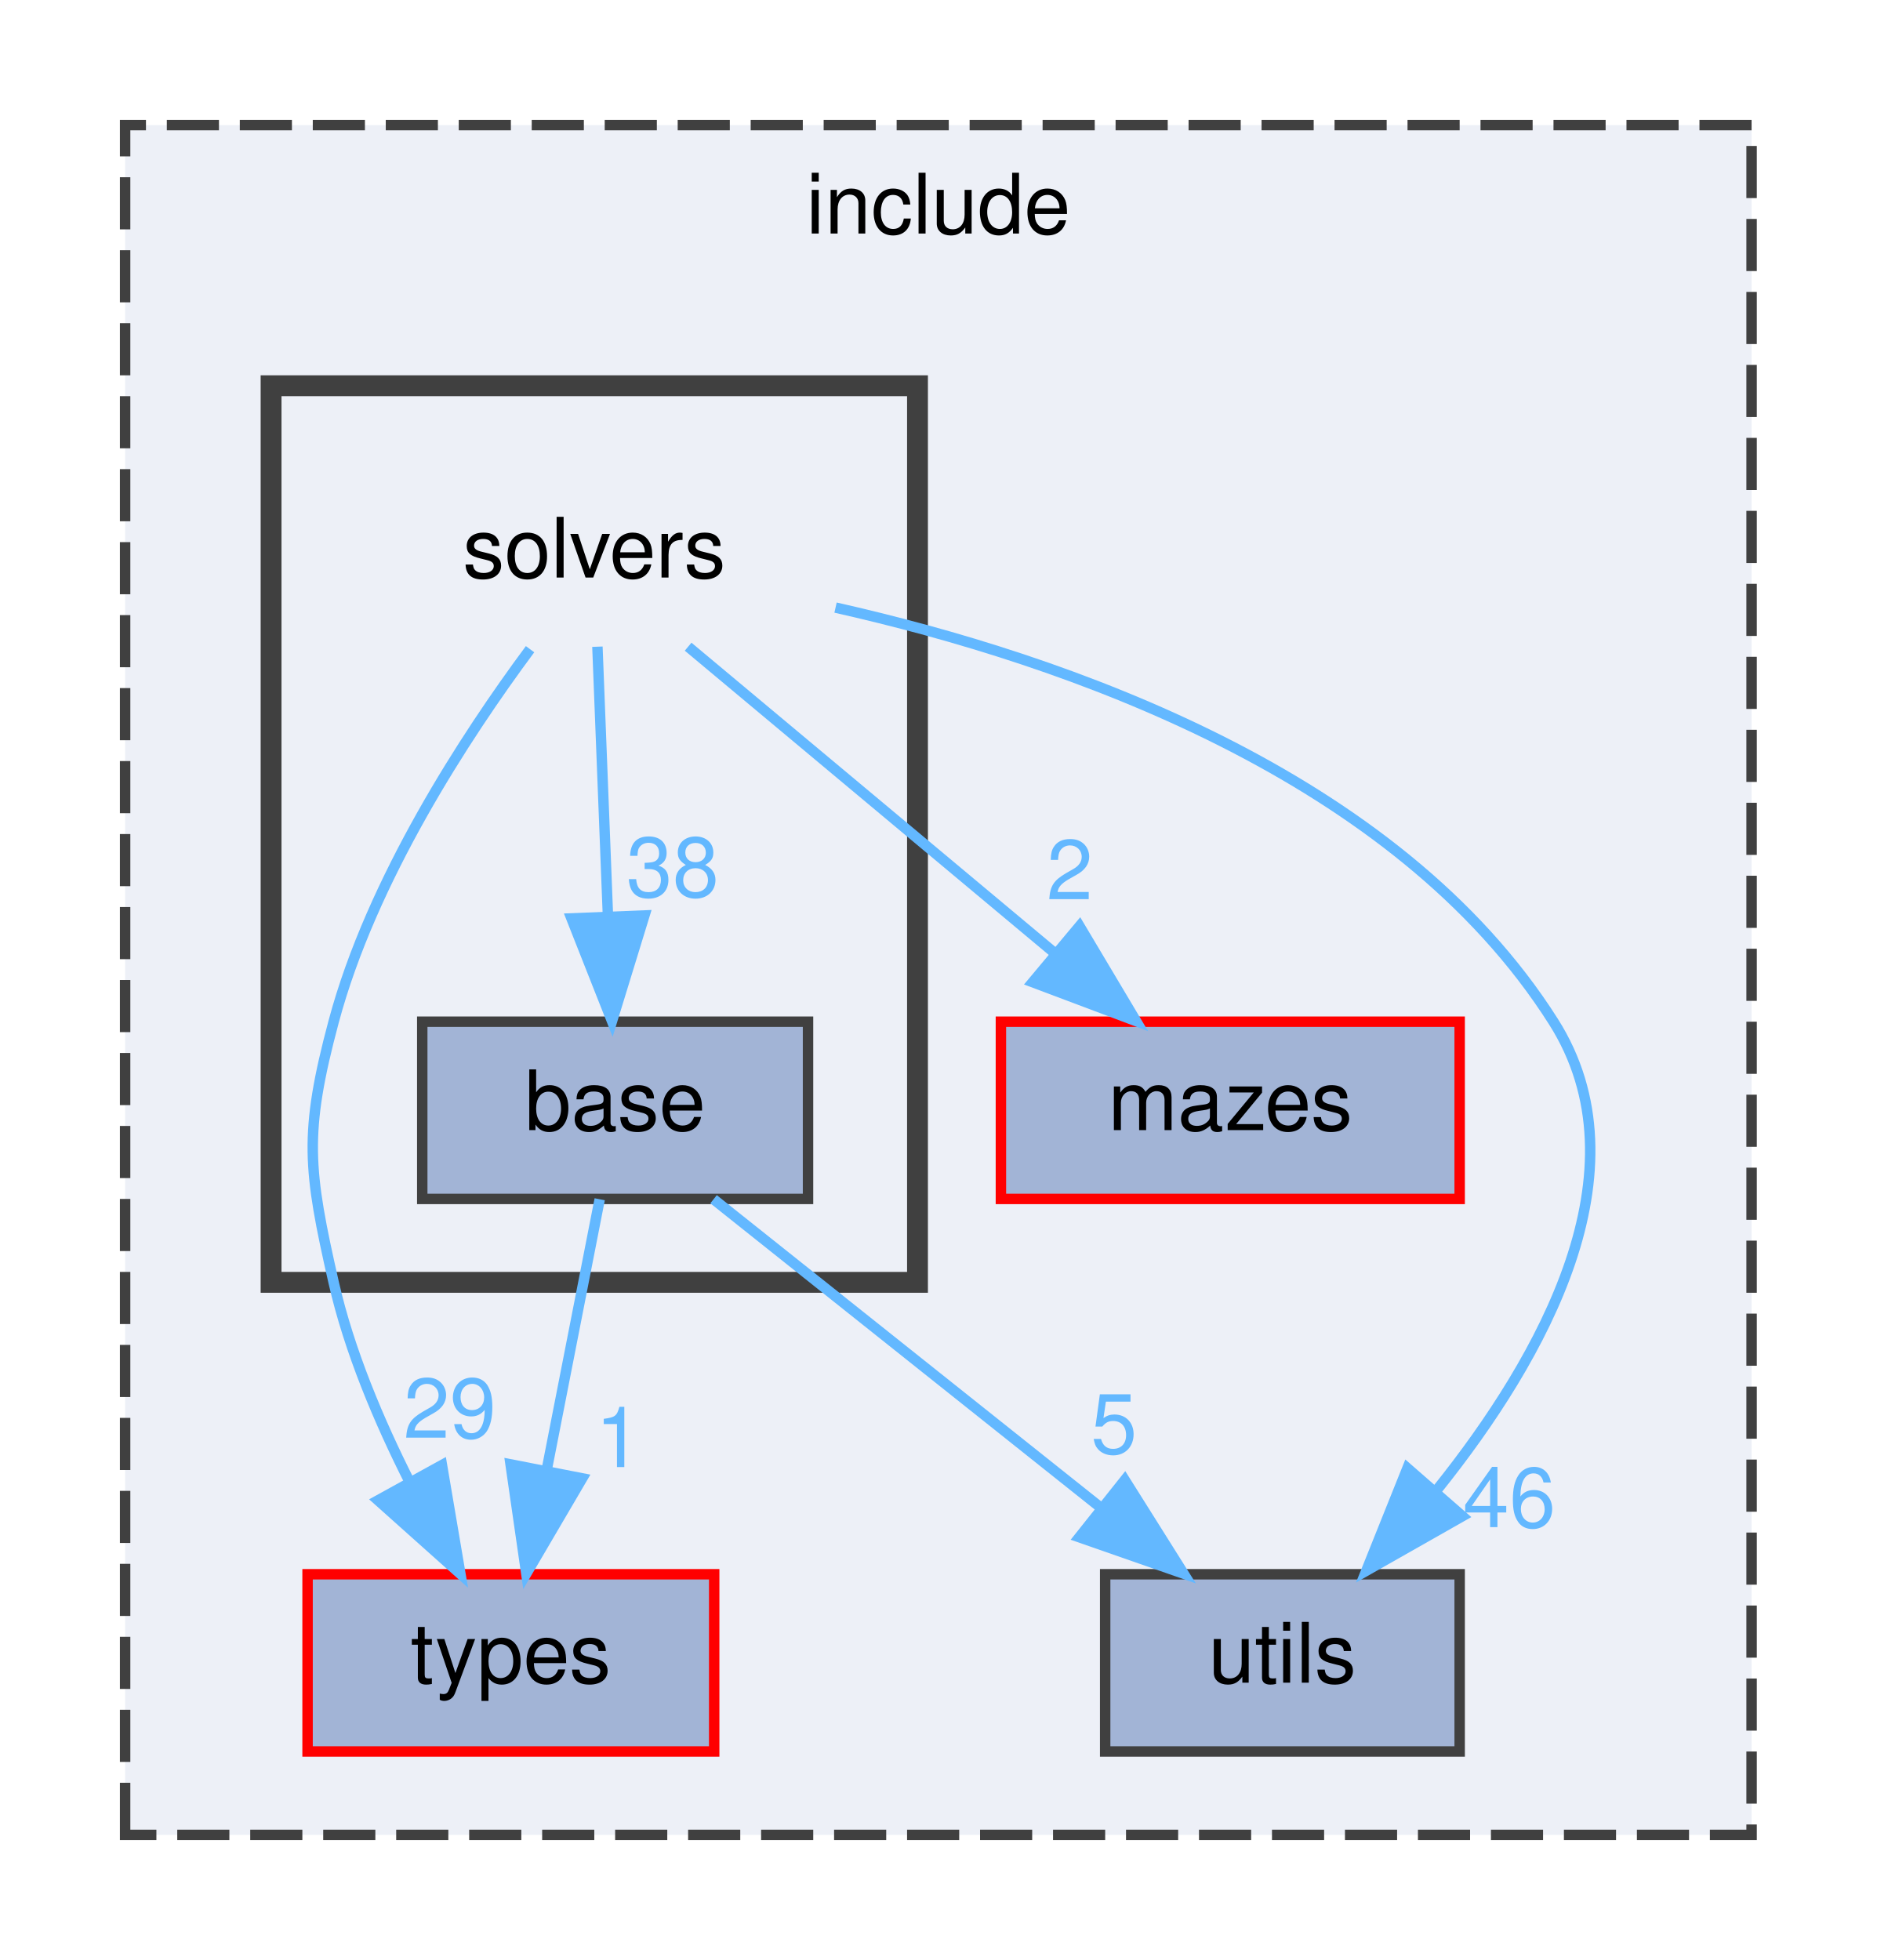
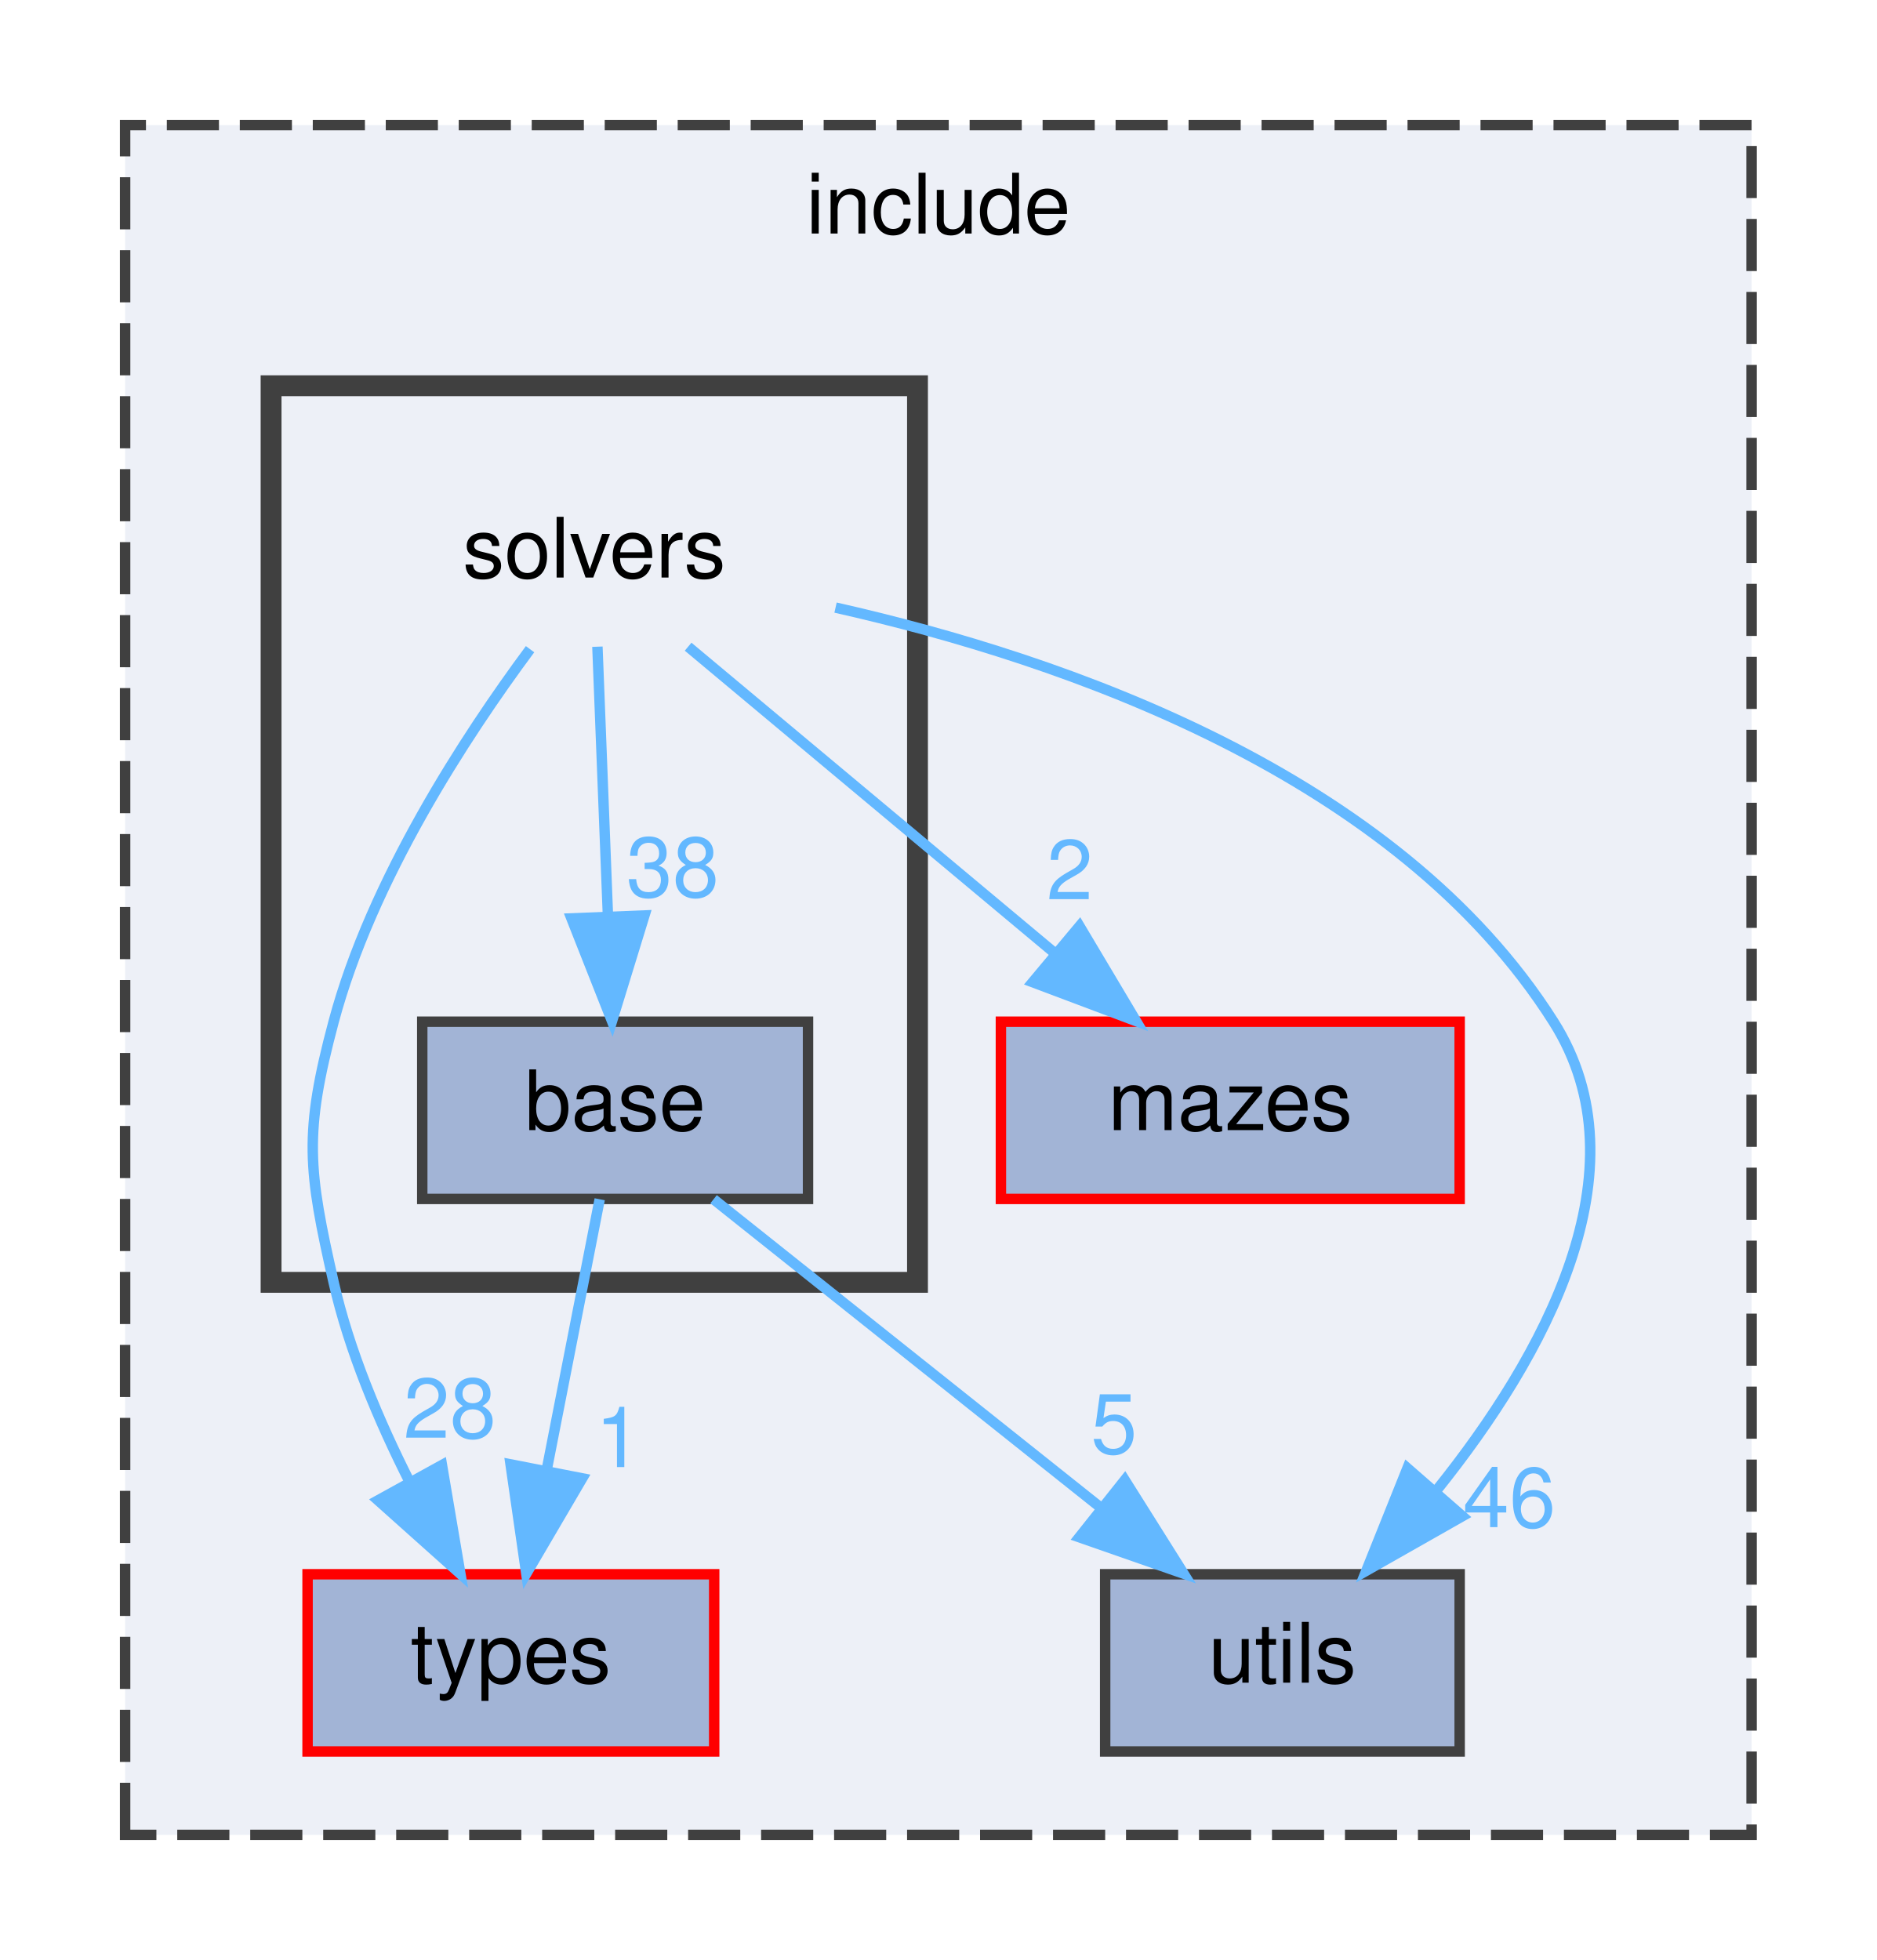
<svg xmlns="http://www.w3.org/2000/svg" xmlns:xlink="http://www.w3.org/1999/xlink" width="180pt" height="188pt" viewBox="0.00 0.00 180.00 188.00">
  <g id="graph0" class="graph" transform="scale(1 1) rotate(0) translate(4 184)">
    <g id="clust1" class="cluster">
      <g id="a_clust1">
        <a xlink:href="dir_d44c64559bbebec7f509842c48db8b23.html" target="_top" xlink:title="include">
          <polygon fill="#edf0f7" stroke="#404040" stroke-dasharray="5,2" points="8,-8 8,-172 164,-172 164,-8 8,-8" />
          <text text-anchor="middle" x="86" y="-161.6" font-family="Helvetica,sans-Serif" font-size="8.00">include</text>
        </a>
      </g>
    </g>
    <g id="clust2" class="cluster">
      <g id="a_clust2">
        <a xlink:href="dir_949292de90bec6ca0ef87cb838b26113.html" target="_top">
          <polygon fill="#edf0f7" stroke="#404040" stroke-width="2" points="22,-61 22,-147 84,-147 84,-61 22,-61" />
        </a>
      </g>
    </g>
    <g id="node1" class="node">
      <g id="a_node1">
        <a xlink:href="dir_0ad255a918b7fba820a1ddafed6fa637.html" target="_top" xlink:title="types">
          <polygon fill="#a2b4d6" stroke="red" points="64.5,-33 25.5,-33 25.5,-16 64.5,-16 64.5,-33" />
          <text text-anchor="middle" x="45" y="-22.6" font-family="Helvetica,sans-Serif" font-size="8.00">types</text>
        </a>
      </g>
    </g>
    <g id="node2" class="node">
      <g id="a_node2">
        <a xlink:href="dir_4d98151ebc14e036e8623fd77932f1bb.html" target="_top" xlink:title="mazes">
          <polygon fill="#a2b4d6" stroke="red" points="136,-86 92,-86 92,-69 136,-69 136,-86" />
          <text text-anchor="middle" x="114" y="-75.6" font-family="Helvetica,sans-Serif" font-size="8.00">mazes</text>
        </a>
      </g>
    </g>
    <g id="node3" class="node">
      <g id="a_node3">
        <a xlink:href="dir_821002d4f10779a80d4fb17bc32f21f1.html" target="_top" xlink:title="utils">
          <polygon fill="#a2b4d6" stroke="#404040" points="136,-33 102,-33 102,-16 136,-16 136,-33" />
          <text text-anchor="middle" x="119" y="-22.6" font-family="Helvetica,sans-Serif" font-size="8.00">utils</text>
        </a>
      </g>
    </g>
    <g id="node4" class="node">
      <text text-anchor="middle" x="53" y="-128.6" font-family="Helvetica,sans-Serif" font-size="8.00">solvers</text>
    </g>
    <g id="edge1" class="edge">
      <g id="a_edge1">
        <a xlink:href="dir_000008_000009.html" target="_top">
          <path fill="none" stroke="#63b8ff" d="M46.84,-121.73C40.68,-113.43 31.64,-99.63 28,-86 25.13,-75.26 25.54,-71.84 28,-61 29.49,-54.43 32.36,-47.65 35.32,-41.8" />
          <polygon fill="#63b8ff" stroke="#63b8ff" points="38.39,-43.47 40.16,-33.03 32.26,-40.09 38.39,-43.47" />
        </a>
      </g>
      <g id="a_edge1-headlabel">
-         <a xlink:href="dir_000008_000009.html" target="_top" xlink:title="29">
-           <text text-anchor="middle" x="39.14" y="-46.09" font-family="Helvetica,sans-Serif" font-size="8.00" fill="#63b8ff">29</text>
+         <a xlink:href="dir_000008_000009.html" target="_top" xlink:title="28">
+           <text text-anchor="middle" x="39.14" y="-46.09" font-family="Helvetica,sans-Serif" font-size="8.00" fill="#63b8ff">28</text>
        </a>
      </g>
    </g>
    <g id="edge2" class="edge">
      <g id="a_edge2">
        <a xlink:href="dir_000008_000005.html" target="_top">
          <path fill="none" stroke="#63b8ff" d="M62,-121.97C71.19,-114.29 85.68,-102.18 97.03,-92.69" />
          <polygon fill="#63b8ff" stroke="#63b8ff" points="99.54,-95.16 104.96,-86.06 95.05,-89.79 99.54,-95.16" />
        </a>
      </g>
      <g id="a_edge2-headlabel">
        <a xlink:href="dir_000008_000005.html" target="_top" xlink:title="2">
          <text text-anchor="middle" x="98.6" y="-97.74" font-family="Helvetica,sans-Serif" font-size="8.00" fill="#63b8ff">2</text>
        </a>
      </g>
    </g>
    <g id="edge4" class="edge">
      <g id="a_edge4">
        <a xlink:href="dir_000008_000010.html" target="_top">
          <path fill="none" stroke="#63b8ff" d="M76.14,-125.72C98.12,-120.77 129.97,-109.73 145,-86 154.05,-71.72 143.97,-53.75 133.84,-41.12" />
          <polygon fill="#63b8ff" stroke="#63b8ff" points="136.26,-38.57 127.05,-33.34 130.99,-43.17 136.26,-38.57" />
        </a>
      </g>
      <g id="a_edge4-headlabel">
        <a xlink:href="dir_000008_000010.html" target="_top" xlink:title="46">
          <text text-anchor="middle" x="140.76" y="-37.52" font-family="Helvetica,sans-Serif" font-size="8.00" fill="#63b8ff">46</text>
        </a>
      </g>
    </g>
    <g id="node5" class="node">
      <g id="a_node5">
        <a xlink:href="dir_6aece8b0ac0cfc4ca2933706f09f70a1.html" target="_top" xlink:title="base">
          <polygon fill="#a2b4d6" stroke="#404040" points="73.5,-86 36.5,-86 36.5,-69 73.5,-69 73.5,-86" />
          <text text-anchor="middle" x="55" y="-75.6" font-family="Helvetica,sans-Serif" font-size="8.00">base</text>
        </a>
      </g>
    </g>
    <g id="edge3" class="edge">
      <g id="a_edge3">
        <a xlink:href="dir_000008_000000.html" target="_top">
          <path fill="none" stroke="#63b8ff" d="M53.3,-121.97C53.56,-115.19 53.96,-104.97 54.31,-96.13" />
          <polygon fill="#63b8ff" stroke="#63b8ff" points="57.81,-96.19 54.7,-86.06 50.81,-95.91 57.81,-96.19" />
        </a>
      </g>
      <g id="a_edge3-headlabel">
        <a xlink:href="dir_000008_000000.html" target="_top" xlink:title="38">
          <text text-anchor="middle" x="60.51" y="-97.99" font-family="Helvetica,sans-Serif" font-size="8.00" fill="#63b8ff">38</text>
        </a>
      </g>
    </g>
    <g id="edge5" class="edge">
      <g id="a_edge5">
        <a xlink:href="dir_000000_000009.html" target="_top">
          <path fill="none" stroke="#63b8ff" d="M53.52,-68.97C52.2,-62.19 50.19,-51.97 48.46,-43.13" />
          <polygon fill="#63b8ff" stroke="#63b8ff" points="51.84,-42.2 46.48,-33.06 44.97,-43.54 51.84,-42.2" />
        </a>
      </g>
      <g id="a_edge5-headlabel">
        <a xlink:href="dir_000000_000009.html" target="_top" xlink:title="1">
          <text text-anchor="middle" x="55.32" y="-43.28" font-family="Helvetica,sans-Serif" font-size="8.00" fill="#63b8ff">1</text>
        </a>
      </g>
    </g>
    <g id="edge6" class="edge">
      <g id="a_edge6">
        <a xlink:href="dir_000000_000010.html" target="_top">
          <path fill="none" stroke="#63b8ff" d="M64.44,-68.97C74.18,-61.22 89.59,-48.94 101.55,-39.41" />
          <polygon fill="#63b8ff" stroke="#63b8ff" points="103.88,-42.03 109.52,-33.06 99.52,-36.55 103.88,-42.03" />
        </a>
      </g>
      <g id="a_edge6-headlabel">
        <a xlink:href="dir_000000_000010.html" target="_top" xlink:title="5">
          <text text-anchor="middle" x="102.84" y="-44.59" font-family="Helvetica,sans-Serif" font-size="8.00" fill="#63b8ff">5</text>
        </a>
      </g>
    </g>
  </g>
</svg>
